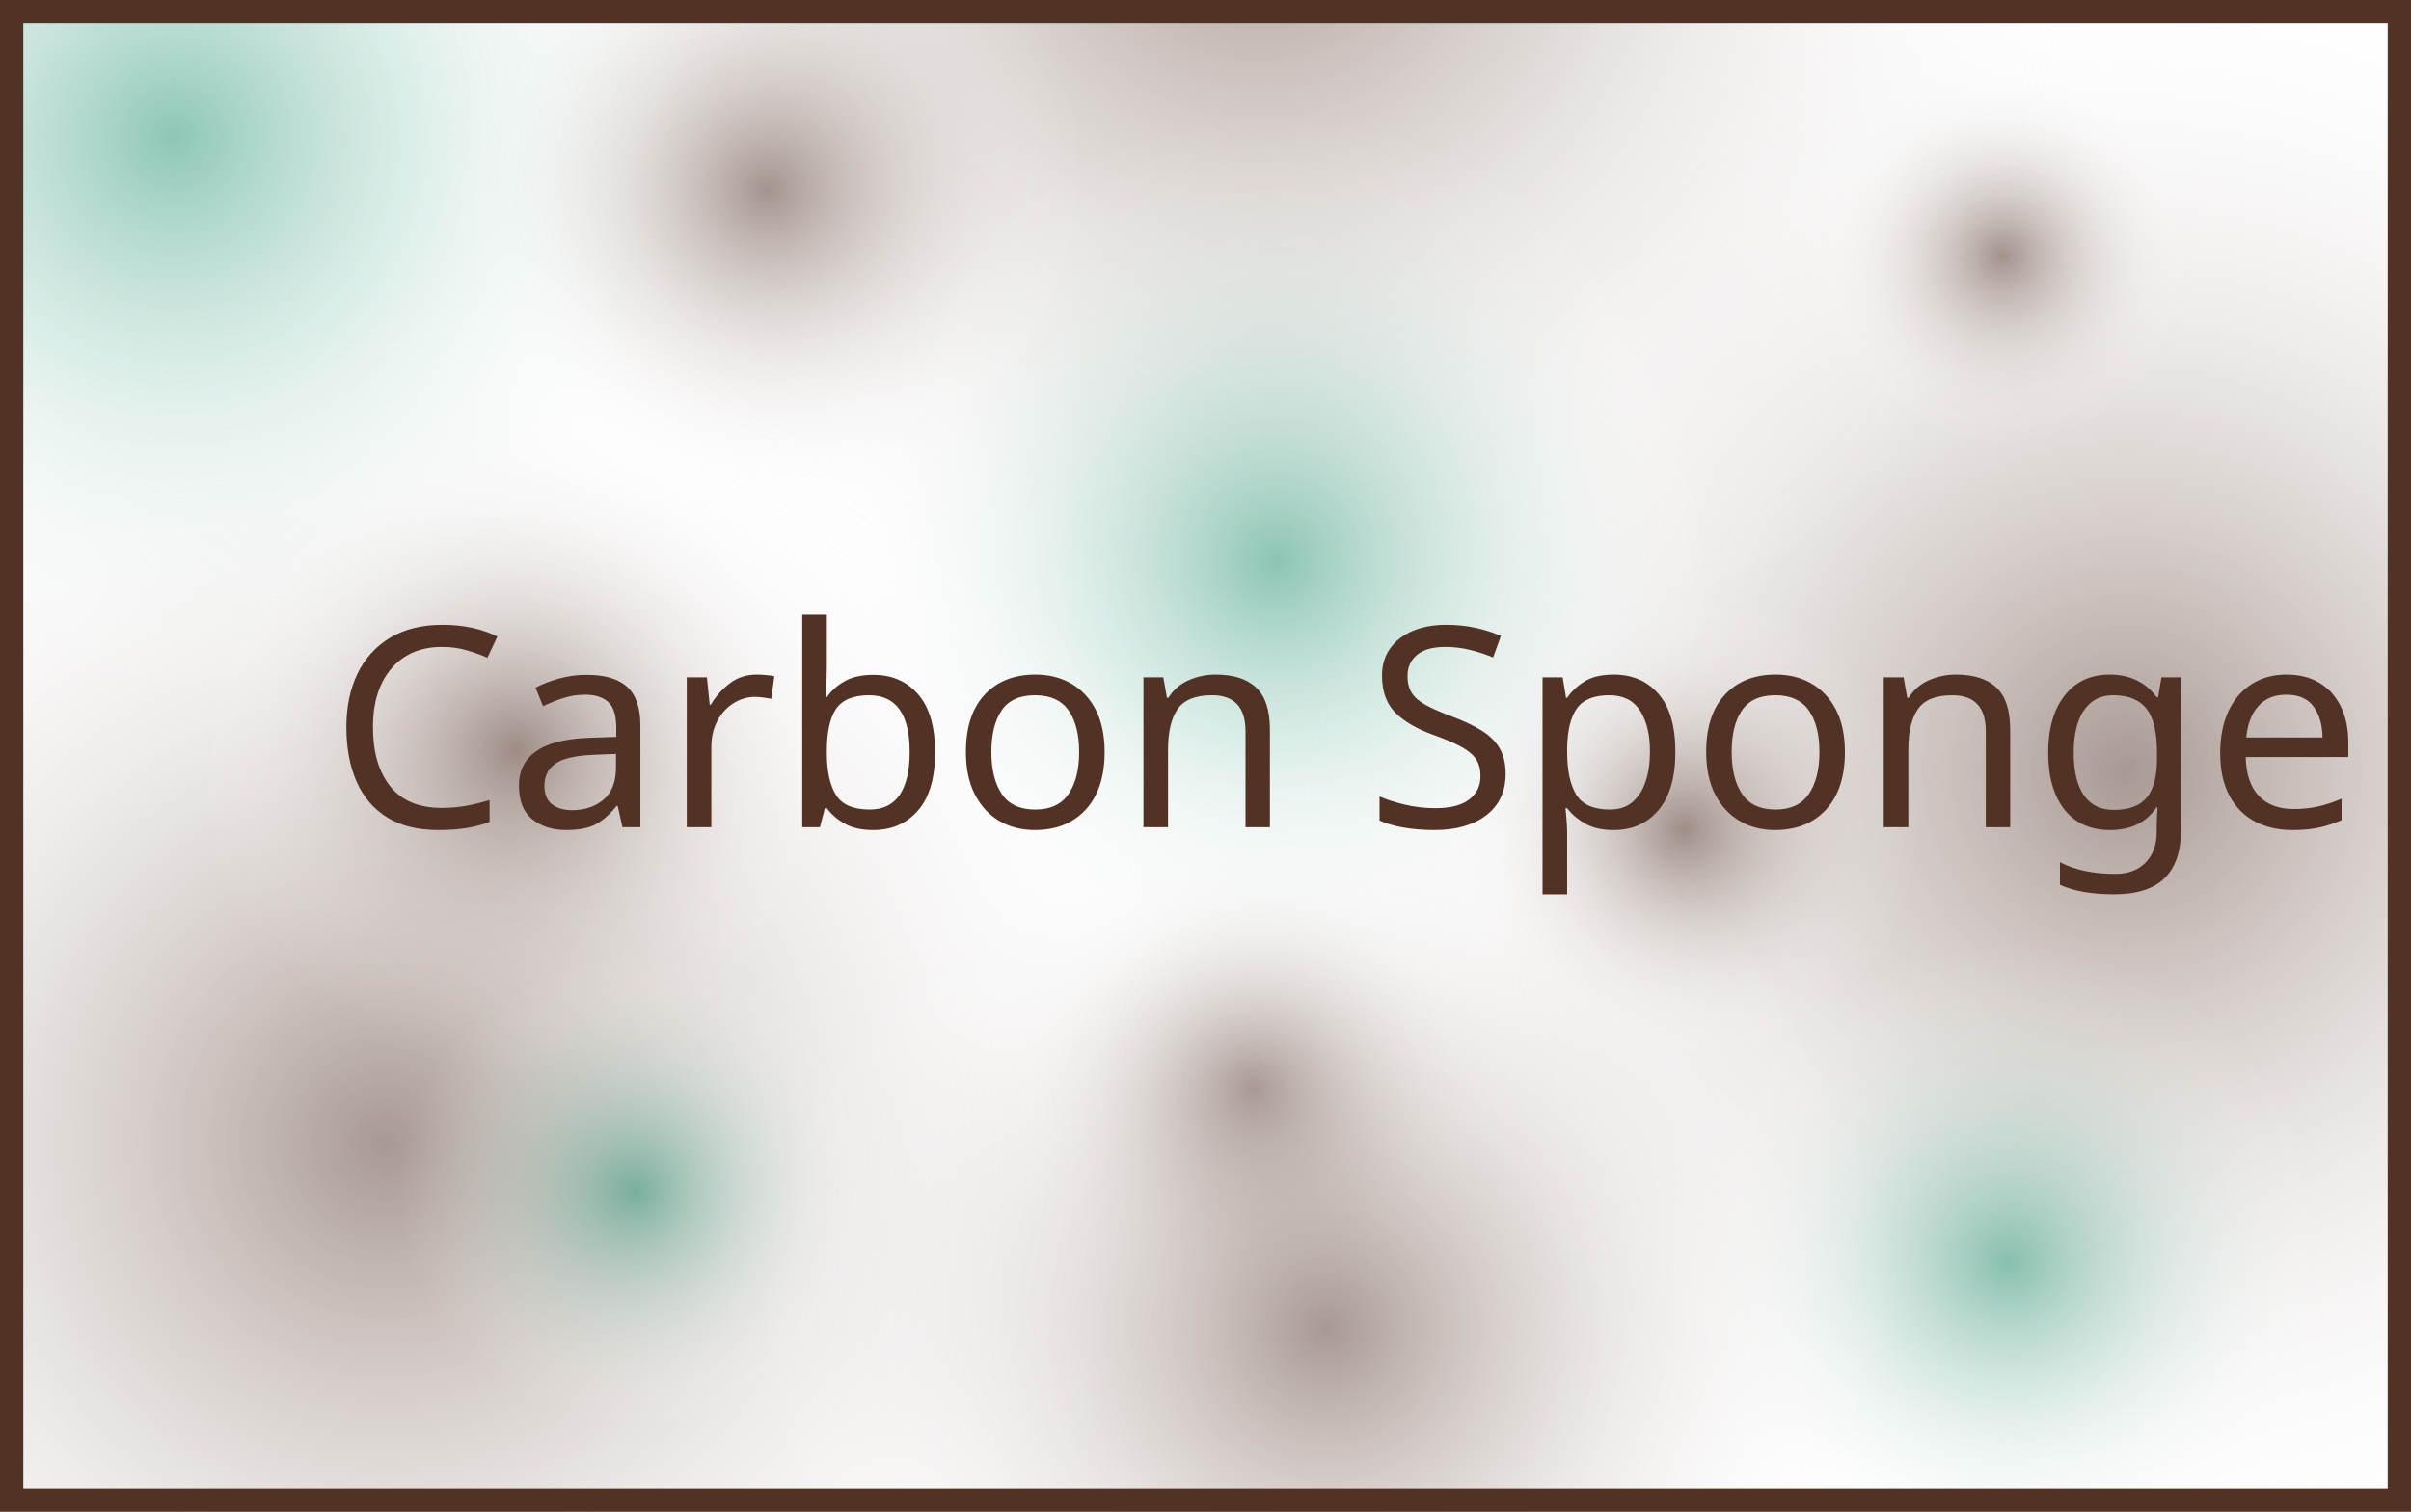
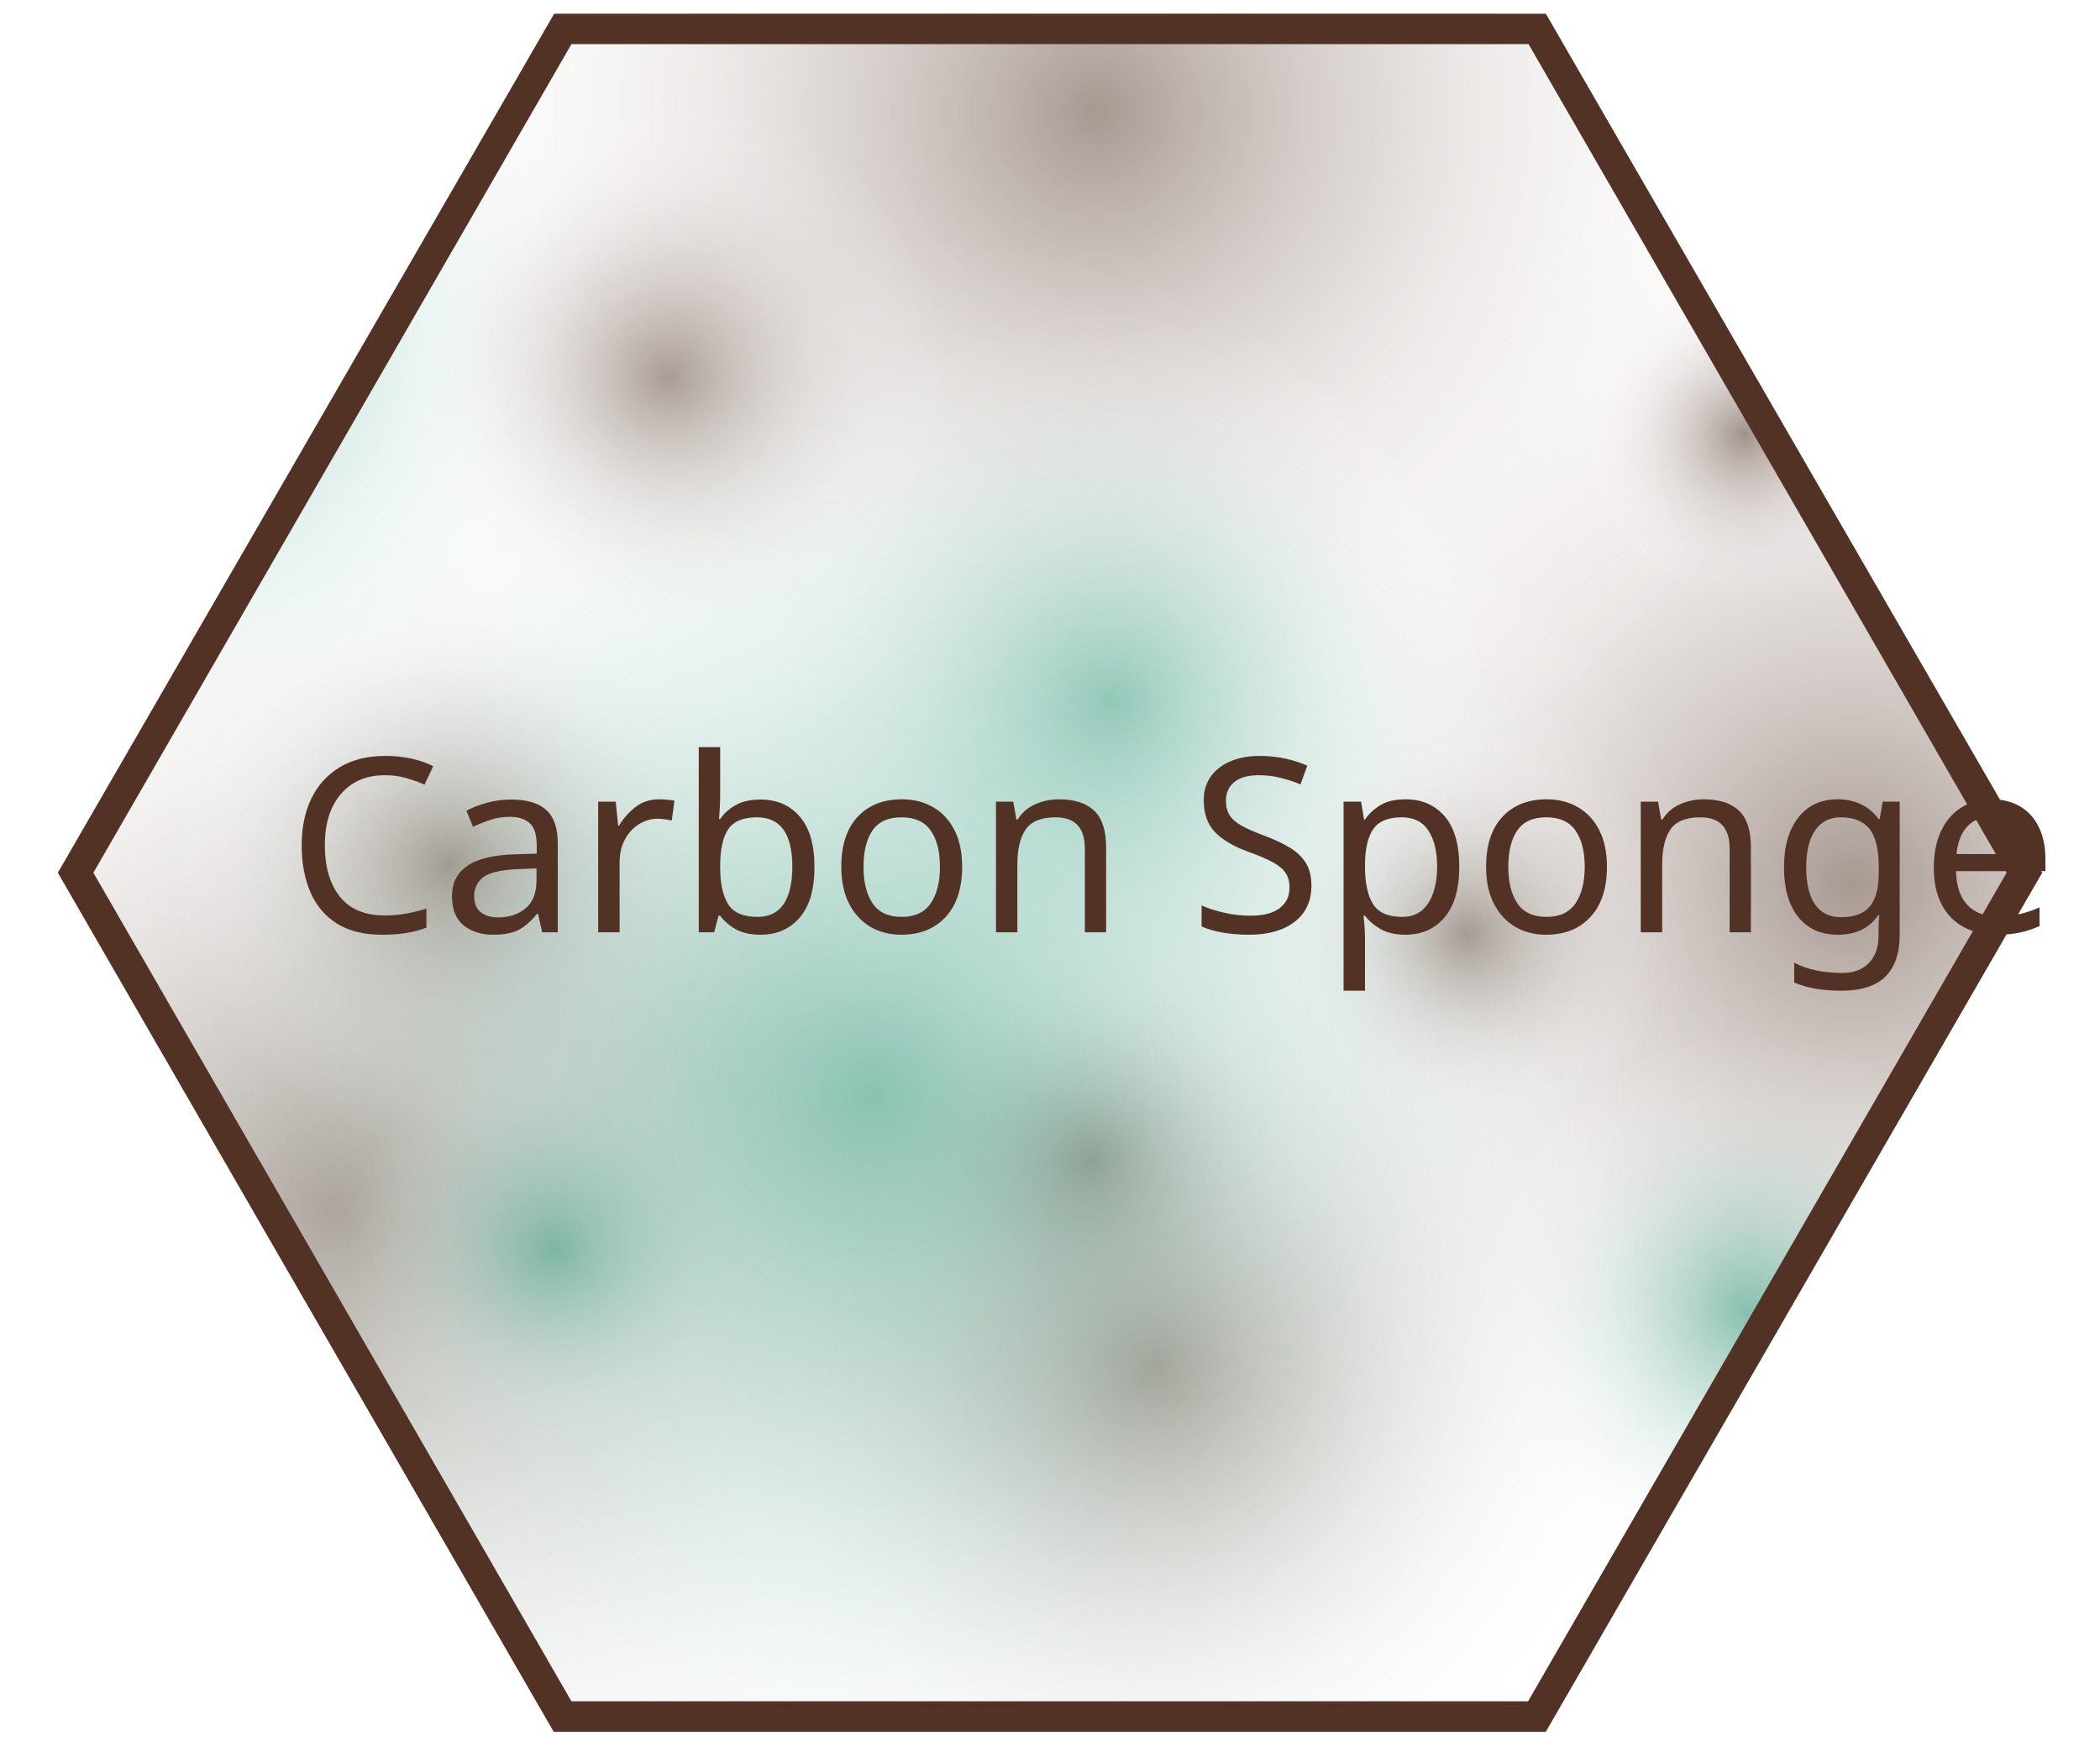
- <svg xmlns="http://www.w3.org/2000/svg" xmlns:xlink="http://www.w3.org/1999/xlink" version="1.1" id="Layer_1" x="0px" y="0px" viewBox="0 0 413.8 259.5" style="enable-background:new 0 0 413.8 259.5;" xml:space="preserve">
+ <svg xmlns="http://www.w3.org/2000/svg" xmlns:xlink="http://www.w3.org/1999/xlink" version="1.1" id="Layer_1" x="0px" y="0px" viewBox="0 0 413.8 343" style="enable-background:new 0 0 413.8 343;" xml:space="preserve">
  <style type="text/css">
- 	.st0{clip-path:url(#SVGID_2_);fill:url(#SVGID_3_);}
- 	.st1{clip-path:url(#SVGID_2_);fill:url(#SVGID_4_);}
- 	.st2{clip-path:url(#SVGID_2_);fill:url(#SVGID_5_);}
- 	.st3{clip-path:url(#SVGID_2_);fill:url(#SVGID_6_);}
- 	.st4{clip-path:url(#SVGID_2_);fill:url(#SVGID_7_);}
- 	.st5{clip-path:url(#SVGID_2_);fill:url(#SVGID_8_);}
- 	.st6{clip-path:url(#SVGID_2_);fill:url(#SVGID_9_);}
- 	.st7{clip-path:url(#SVGID_2_);fill:url(#SVGID_10_);}
- 	.st8{clip-path:url(#SVGID_2_);fill:url(#SVGID_11_);}
- 	.st9{clip-path:url(#SVGID_2_);fill:url(#SVGID_12_);}
- 	.st10{clip-path:url(#SVGID_2_);fill:url(#SVGID_13_);}
- 	.st11{clip-path:url(#SVGID_2_);fill:url(#SVGID_14_);}
- 	.st12{clip-path:url(#SVGID_2_);fill:url(#SVGID_15_);}
- 	.st13{fill:#513224;}
- 	.st14{font-family:'Calibri-Bold';}
- 	.st15{font-size:48px;}
+ 	.st0{clip-path:url(#SVGID_2_);}
+ 	.st1{fill:url(#SVGID_3_);}
+ 	.st2{fill:url(#SVGID_4_);}
+ 	.st3{fill:url(#SVGID_5_);}
+ 	.st4{fill:url(#SVGID_6_);}
+ 	.st5{fill:url(#SVGID_7_);}
+ 	.st6{fill:url(#SVGID_8_);}
+ 	.st7{fill:url(#SVGID_9_);}
+ 	.st8{fill:url(#SVGID_10_);}
+ 	.st9{fill:url(#SVGID_11_);}
+ 	.st10{fill:url(#SVGID_12_);}
+ 	.st11{fill:url(#SVGID_13_);}
+ 	.st12{fill:url(#SVGID_14_);}
+ 	.st13{fill:url(#SVGID_15_);}
+ 	.st14{fill:url(#SVGID_16_);}
+ 	.st15{clip-path:url(#SVGID_2_);fill:none;}
+ 	.st16{fill:#513224;}
+ 	.st17{font-family:'Calibri-Bold';}
+ 	.st18{font-size:48px;}
</style>
  <g>
-     <g>
-       <defs>
-         <rect id="SVGID_1_" width="413.8" height="259.5" />
-       </defs>
-       <clipPath id="SVGID_2_">
-         <use xlink:href="#SVGID_1_" style="overflow:visible;" />
-       </clipPath>
-       <radialGradient id="SVGID_3_" cx="365.051" cy="132.228" r="151.664" gradientUnits="userSpaceOnUse">
+     <defs>
+       <polygon id="SVGID_1_" points="109.2,341.3 11.4,172 109.2,2.7 304.6,2.7 402.4,172 304.6,341.3   " />
+     </defs>
+     <clipPath id="SVGID_2_">
+       <use xlink:href="#SVGID_1_" style="overflow:visible;" />
+     </clipPath>
+     <g class="st0">
+       <radialGradient id="SVGID_3_" cx="365.051" cy="173.969" r="151.664" gradientUnits="userSpaceOnUse">
        <stop offset="0" style="stop-color:#513224;stop-opacity:0.5" />
        <stop offset="0.206" style="stop-color:#7D665B;stop-opacity:0.397" />
        <stop offset="0.488" style="stop-color:#B4A7A1;stop-opacity:0.256" />
        <stop offset="0.724" style="stop-color:#DDD7D4;stop-opacity:0.138" />
        <stop offset="0.901" style="stop-color:#F6F4F3;stop-opacity:4.929218e-02" />
        <stop offset="1" style="stop-color:#FFFFFF;stop-opacity:0" />
      </radialGradient>
-       <circle class="st0" cx="365.1" cy="132.2" r="151.7" />
-       <radialGradient id="SVGID_4_" cx="216.051" cy="-19.771" r="151.664" gradientUnits="userSpaceOnUse">
+       <circle class="st1" cx="365.1" cy="174" r="151.7" />
+       <radialGradient id="SVGID_4_" cx="216.051" cy="21.969" r="151.664" gradientUnits="userSpaceOnUse">
        <stop offset="0" style="stop-color:#513224;stop-opacity:0.5" />
        <stop offset="0.206" style="stop-color:#7D665B;stop-opacity:0.397" />
        <stop offset="0.488" style="stop-color:#B4A7A1;stop-opacity:0.256" />
        <stop offset="0.724" style="stop-color:#DDD7D4;stop-opacity:0.138" />
        <stop offset="0.901" style="stop-color:#F6F4F3;stop-opacity:4.929218e-02" />
        <stop offset="1" style="stop-color:#FFFFFF;stop-opacity:0" />
      </radialGradient>
-       <circle class="st1" cx="216.1" cy="-19.8" r="151.7" />
-       <radialGradient id="SVGID_5_" cx="343.707" cy="43.881" r="32.738" gradientUnits="userSpaceOnUse">
+       <circle class="st2" cx="216.1" cy="22" r="151.7" />
+       <radialGradient id="SVGID_5_" cx="343.707" cy="85.621" r="32.738" gradientUnits="userSpaceOnUse">
        <stop offset="0" style="stop-color:#513224;stop-opacity:0.5" />
        <stop offset="0.206" style="stop-color:#7D665B;stop-opacity:0.397" />
        <stop offset="0.488" style="stop-color:#B4A7A1;stop-opacity:0.256" />
        <stop offset="0.724" style="stop-color:#DDD7D4;stop-opacity:0.138" />
        <stop offset="0.901" style="stop-color:#F6F4F3;stop-opacity:4.929218e-02" />
        <stop offset="1" style="stop-color:#FFFFFF;stop-opacity:0" />
      </radialGradient>
-       <circle class="st2" cx="343.7" cy="43.9" r="32.7" />
-       <radialGradient id="SVGID_6_" cx="344.625" cy="216.693" r="55.191" gradientUnits="userSpaceOnUse">
+       <circle class="st3" cx="343.7" cy="85.6" r="32.7" />
+       <radialGradient id="SVGID_6_" cx="344.625" cy="258.434" r="55.191" gradientUnits="userSpaceOnUse">
        <stop offset="0" style="stop-color:#1B8E6D;stop-opacity:0.5" />
        <stop offset="0.231" style="stop-color:#5BAE96;stop-opacity:0.384" />
        <stop offset="0.504" style="stop-color:#A1D0C3;stop-opacity:0.248" />
        <stop offset="0.733" style="stop-color:#D4EAE3;stop-opacity:0.134" />
        <stop offset="0.904" style="stop-color:#F3F9F7;stop-opacity:4.775089e-02" />
        <stop offset="1" style="stop-color:#FFFFFF;stop-opacity:0" />
      </radialGradient>
-       <circle class="st3" cx="344.6" cy="216.7" r="55.2" />
-       <radialGradient id="SVGID_7_" cx="219.022" cy="96.297" r="77.279" gradientUnits="userSpaceOnUse">
+       <circle class="st4" cx="344.6" cy="258.4" r="55.2" />
+       <radialGradient id="SVGID_7_" cx="219.022" cy="138.037" r="77.279" gradientUnits="userSpaceOnUse">
        <stop offset="0" style="stop-color:#1B8E6D;stop-opacity:0.5" />
        <stop offset="0.231" style="stop-color:#5BAE96;stop-opacity:0.384" />
        <stop offset="0.504" style="stop-color:#A1D0C3;stop-opacity:0.248" />
        <stop offset="0.733" style="stop-color:#D4EAE3;stop-opacity:0.134" />
        <stop offset="0.904" style="stop-color:#F3F9F7;stop-opacity:4.775089e-02" />
        <stop offset="1" style="stop-color:#FFFFFF;stop-opacity:0" />
      </radialGradient>
-       <circle class="st4" cx="219" cy="96.3" r="77.3" />
-       <radialGradient id="SVGID_8_" cx="66.051" cy="196.228" r="151.664" gradientUnits="userSpaceOnUse">
+       <circle class="st5" cx="219" cy="138" r="77.3" />
+       <radialGradient id="SVGID_8_" cx="66.051" cy="237.969" r="151.664" gradientUnits="userSpaceOnUse">
        <stop offset="0" style="stop-color:#513224;stop-opacity:0.5" />
        <stop offset="0.206" style="stop-color:#7D665B;stop-opacity:0.397" />
        <stop offset="0.488" style="stop-color:#B4A7A1;stop-opacity:0.256" />
        <stop offset="0.724" style="stop-color:#DDD7D4;stop-opacity:0.138" />
        <stop offset="0.901" style="stop-color:#F6F4F3;stop-opacity:4.929218e-02" />
        <stop offset="1" style="stop-color:#FFFFFF;stop-opacity:0" />
      </radialGradient>
-       <circle class="st5" cx="66.1" cy="196.2" r="151.7" />
-       <radialGradient id="SVGID_9_" cx="288.934" cy="142.385" r="40.682" gradientUnits="userSpaceOnUse">
+       <circle class="st6" cx="66.1" cy="238" r="151.7" />
+       <radialGradient id="SVGID_9_" cx="288.934" cy="184.125" r="40.682" gradientUnits="userSpaceOnUse">
        <stop offset="0" style="stop-color:#513224;stop-opacity:0.5" />
        <stop offset="0.206" style="stop-color:#7D665B;stop-opacity:0.397" />
        <stop offset="0.488" style="stop-color:#B4A7A1;stop-opacity:0.256" />
        <stop offset="0.724" style="stop-color:#DDD7D4;stop-opacity:0.138" />
        <stop offset="0.901" style="stop-color:#F6F4F3;stop-opacity:4.929218e-02" />
        <stop offset="1" style="stop-color:#FFFFFF;stop-opacity:0" />
      </radialGradient>
-       <circle class="st6" cx="288.9" cy="142.4" r="40.7" />
-       <radialGradient id="SVGID_10_" cx="214.992" cy="186.697" r="40.682" gradientUnits="userSpaceOnUse">
+       <circle class="st7" cx="288.9" cy="184.1" r="40.7" />
+       <radialGradient id="SVGID_10_" cx="214.992" cy="228.438" r="40.682" gradientUnits="userSpaceOnUse">
        <stop offset="0" style="stop-color:#513224;stop-opacity:0.5" />
        <stop offset="0.206" style="stop-color:#7D665B;stop-opacity:0.397" />
        <stop offset="0.488" style="stop-color:#B4A7A1;stop-opacity:0.256" />
        <stop offset="0.724" style="stop-color:#DDD7D4;stop-opacity:0.138" />
        <stop offset="0.901" style="stop-color:#F6F4F3;stop-opacity:4.929218e-02" />
        <stop offset="1" style="stop-color:#FFFFFF;stop-opacity:0" />
      </radialGradient>
-       <circle class="st7" cx="215" cy="186.7" r="40.7" />
-       <radialGradient id="SVGID_11_" cx="227.66" cy="227.943" r="100.168" gradientUnits="userSpaceOnUse">
+       <circle class="st8" cx="215" cy="228.4" r="40.7" />
+       <radialGradient id="SVGID_11_" cx="227.66" cy="269.684" r="100.168" gradientUnits="userSpaceOnUse">
        <stop offset="0" style="stop-color:#513224;stop-opacity:0.5" />
        <stop offset="0.206" style="stop-color:#7D665B;stop-opacity:0.397" />
        <stop offset="0.488" style="stop-color:#B4A7A1;stop-opacity:0.256" />
        <stop offset="0.724" style="stop-color:#DDD7D4;stop-opacity:0.138" />
        <stop offset="0.901" style="stop-color:#F6F4F3;stop-opacity:4.929218e-02" />
        <stop offset="1" style="stop-color:#FFFFFF;stop-opacity:0" />
      </radialGradient>
-       <circle class="st8" cx="227.7" cy="227.9" r="100.2" />
-       <radialGradient id="SVGID_12_" cx="29.746" cy="23.475" r="100.168" gradientUnits="userSpaceOnUse">
+       <circle class="st9" cx="227.7" cy="269.7" r="100.2" />
+       <radialGradient id="SVGID_12_" cx="29.746" cy="65.215" r="100.168" gradientUnits="userSpaceOnUse">
        <stop offset="0" style="stop-color:#1B8E6D;stop-opacity:0.5" />
        <stop offset="0.231" style="stop-color:#5BAE96;stop-opacity:0.384" />
        <stop offset="0.504" style="stop-color:#A1D0C3;stop-opacity:0.248" />
        <stop offset="0.733" style="stop-color:#D4EAE3;stop-opacity:0.134" />
        <stop offset="0.904" style="stop-color:#F3F9F7;stop-opacity:4.775089e-02" />
        <stop offset="1" style="stop-color:#FFFFFF;stop-opacity:0" />
      </radialGradient>
-       <circle class="st9" cx="29.7" cy="23.5" r="100.2" />
-       <radialGradient id="SVGID_13_" cx="88.625" cy="128.693" r="55.191" gradientUnits="userSpaceOnUse">
+       <circle class="st10" cx="29.7" cy="65.2" r="100.2" />
+       <radialGradient id="SVGID_13_" cx="88.625" cy="170.434" r="55.191" gradientUnits="userSpaceOnUse">
        <stop offset="0" style="stop-color:#513224;stop-opacity:0.5" />
        <stop offset="0.206" style="stop-color:#7D665B;stop-opacity:0.397" />
        <stop offset="0.488" style="stop-color:#B4A7A1;stop-opacity:0.256" />
        <stop offset="0.724" style="stop-color:#DDD7D4;stop-opacity:0.138" />
        <stop offset="0.901" style="stop-color:#F6F4F3;stop-opacity:4.929218e-02" />
        <stop offset="1" style="stop-color:#FFFFFF;stop-opacity:0" />
      </radialGradient>
-       <circle class="st10" cx="88.6" cy="128.7" r="55.2" />
-       <radialGradient id="SVGID_14_" cx="131.625" cy="32.693" r="55.191" gradientUnits="userSpaceOnUse">
+       <circle class="st11" cx="88.6" cy="170.4" r="55.2" />
+       <radialGradient id="SVGID_14_" cx="131.625" cy="74.434" r="55.191" gradientUnits="userSpaceOnUse">
        <stop offset="0" style="stop-color:#513224;stop-opacity:0.5" />
        <stop offset="0.206" style="stop-color:#7D665B;stop-opacity:0.397" />
        <stop offset="0.488" style="stop-color:#B4A7A1;stop-opacity:0.256" />
        <stop offset="0.724" style="stop-color:#DDD7D4;stop-opacity:0.138" />
        <stop offset="0.901" style="stop-color:#F6F4F3;stop-opacity:4.929218e-02" />
        <stop offset="1" style="stop-color:#FFFFFF;stop-opacity:0" />
      </radialGradient>
-       <circle class="st11" cx="131.6" cy="32.7" r="55.2" />
-       <radialGradient id="SVGID_15_" cx="109.15" cy="204.434" r="40.682" gradientUnits="userSpaceOnUse">
+       <circle class="st12" cx="131.6" cy="74.4" r="55.2" />
+       <radialGradient id="SVGID_15_" cx="109.15" cy="246.174" r="40.682" gradientUnits="userSpaceOnUse">
        <stop offset="0" style="stop-color:#1B8E6D;stop-opacity:0.5" />
        <stop offset="0.231" style="stop-color:#5BAE96;stop-opacity:0.384" />
        <stop offset="0.504" style="stop-color:#A1D0C3;stop-opacity:0.248" />
        <stop offset="0.733" style="stop-color:#D4EAE3;stop-opacity:0.134" />
        <stop offset="0.904" style="stop-color:#F3F9F7;stop-opacity:4.775089e-02" />
        <stop offset="1" style="stop-color:#FFFFFF;stop-opacity:0" />
      </radialGradient>
-       <circle class="st12" cx="109.2" cy="204.4" r="40.7" />
+       <circle class="st13" cx="109.2" cy="246.2" r="40.7" />
+       <radialGradient id="SVGID_16_" cx="172" cy="216" r="172" gradientUnits="userSpaceOnUse">
+         <stop offset="0" style="stop-color:#1B8E6D;stop-opacity:0.5" />
+         <stop offset="0.231" style="stop-color:#5BAE96;stop-opacity:0.384" />
+         <stop offset="0.504" style="stop-color:#A1D0C3;stop-opacity:0.248" />
+         <stop offset="0.733" style="stop-color:#D4EAE3;stop-opacity:0.134" />
+         <stop offset="0.904" style="stop-color:#F3F9F7;stop-opacity:4.775089e-02" />
+         <stop offset="1" style="stop-color:#FFFFFF;stop-opacity:0" />
+       </radialGradient>
+       <rect y="44" class="st14" width="344" height="344" />
    </g>
-     <text transform="matrix(1 0 0 1 56.5254 141.9941)" class="st13 st14 st15">Carbon Sponge</text>
+     <rect y="41.7" class="st15" width="413.8" height="259.5" />
  </g>
+   <text transform="matrix(1 0 0 1 56.5254 183.7344)" class="st16 st17 st18">Carbon Sponge</text>
  <g>
-     <path class="st13" d="M409.8,4v251.5H4V4H409.8 M413.8,0H0v259.5h413.8V0L413.8,0z" />
+     <path class="st16" d="M301.2,8.7L395.4,172l-94.3,163.3H112.6L18.4,172L112.6,8.7H301.2 M304.6,2.7H109.2L11.4,172l97.7,169.3   h195.5L402.4,172L304.6,2.7L304.6,2.7z" />
  </g>
</svg>
